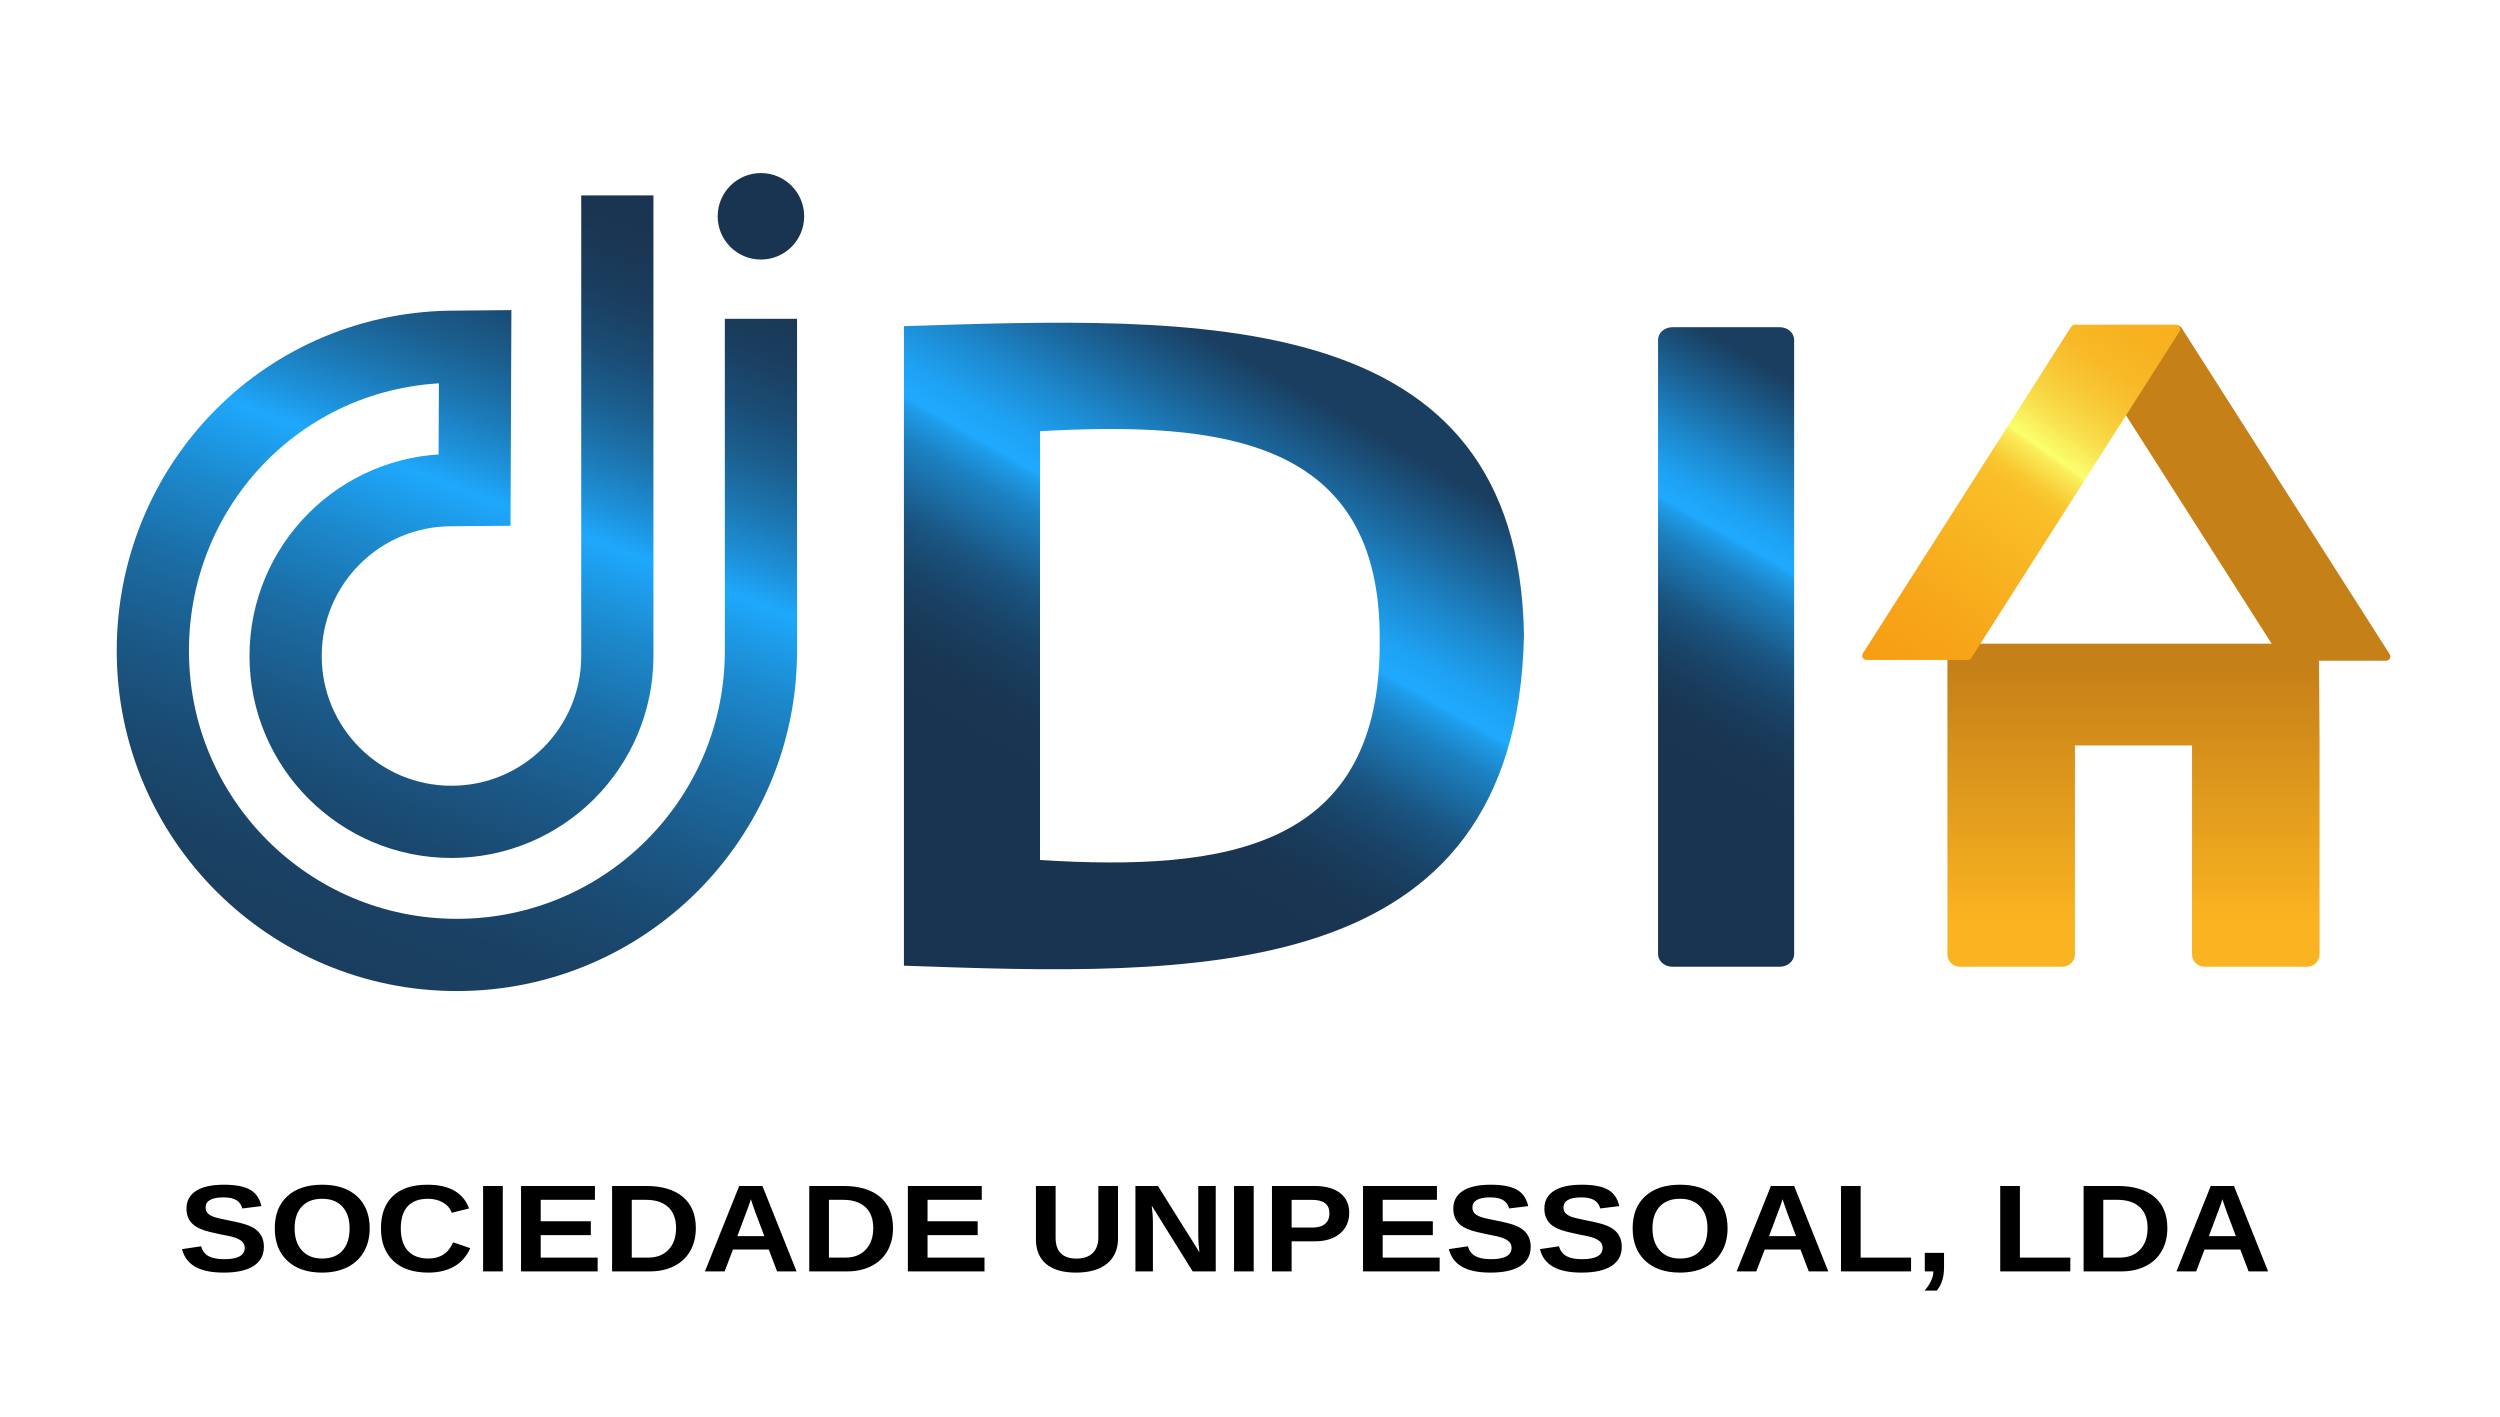
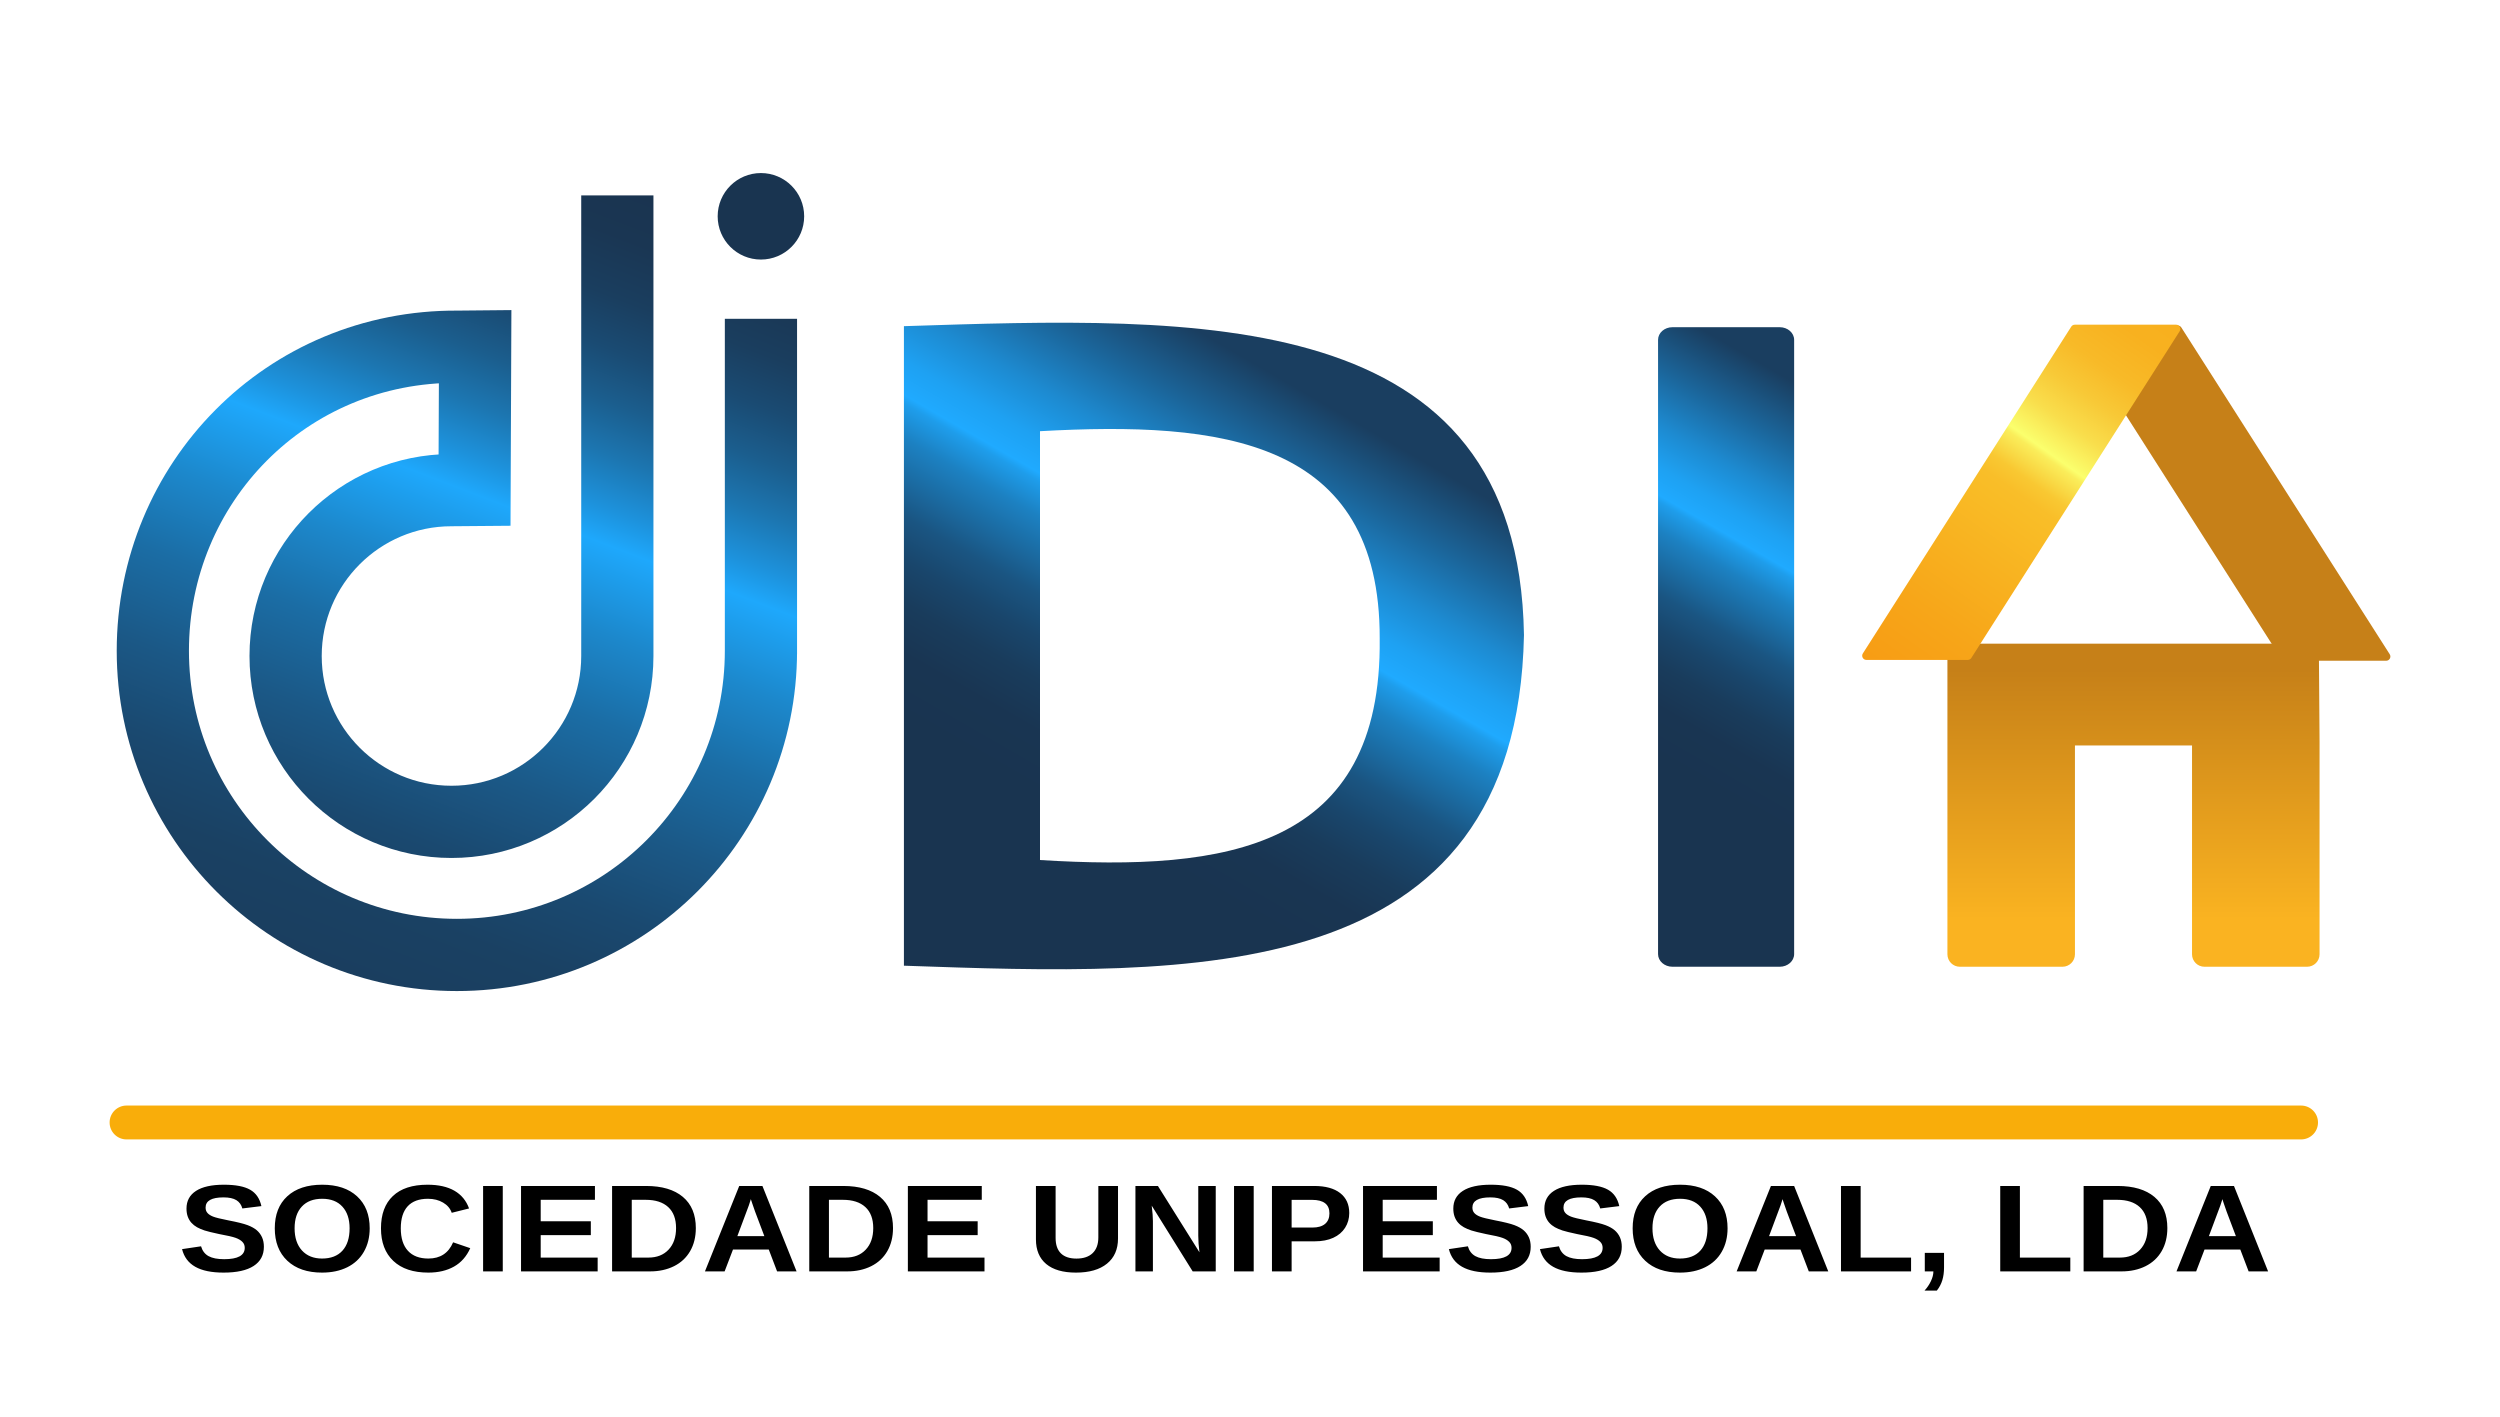
<svg xmlns="http://www.w3.org/2000/svg" xmlns:xlink="http://www.w3.org/1999/xlink" id="Layer_1" version="1.1" viewBox="510 280 900 510">
  <defs>
    <style>
      .st0 {
        fill: url(#linear-gradient2);
      }

      .st1 {
        fill: url(#linear-gradient1);
      }

      .st2 {
        fill: url(#linear-gradient3);
      }

      .st3 {
        fill: #c68018;
      }

      .st4 {
        font-family: Arial-BoldMT, Arial;
        font-size: 44.68px;
        font-weight: 700;
      }

      .st4, .st5 {
        isolation: isolate;
      }

      .st6 {
        fill: url(#linear-gradient);
      }

      .st7 {
        fill: none;
        stroke: url(#linear-gradient4);
        stroke-miterlimit: 10;
        stroke-width: 26px;
      }

      .st8 {
        fill: #f9ad0a;
      }

      .st9 {
        fill: #193450;
      }
    </style>
    <linearGradient id="linear-gradient" x1="1278.05" y1="471" x2="1278.05" y2="605.36" gradientTransform="translate(0 1082) scale(1 -1)" gradientUnits="userSpaceOnUse">
      <stop offset="0" stop-color="#fab321" />
      <stop offset=".67" stop-color="#c68018" />
    </linearGradient>
    <linearGradient id="linear-gradient1" x1="1173.62" y1="534.13" x2="1291.14" y2="700.47" gradientTransform="translate(0 1082) scale(1 -1)" gradientUnits="userSpaceOnUse">
      <stop offset="0" stop-color="#f7920e" />
      <stop offset=".28" stop-color="#f7a619" />
      <stop offset=".51" stop-color="#f9bc26" />
      <stop offset=".54" stop-color="#f9be29" />
      <stop offset=".57" stop-color="#f9c832" />
      <stop offset=".59" stop-color="#f9d743" />
      <stop offset=".62" stop-color="#faed5a" />
      <stop offset=".63" stop-color="#fbff6d" />
      <stop offset=".64" stop-color="#faf967" />
      <stop offset=".69" stop-color="#f9de4c" />
      <stop offset=".75" stop-color="#f8c937" />
      <stop offset=".81" stop-color="#f8ba28" />
      <stop offset=".89" stop-color="#f8b11f" />
      <stop offset="1" stop-color="#f8af1d" />
    </linearGradient>
    <linearGradient id="linear-gradient2" x1="851.51" y1="445.06" x2="986.34" y2="678.6" gradientTransform="translate(0 1082) scale(1 -1)" gradientUnits="userSpaceOnUse">
      <stop offset=".28" stop-color="#193450" />
      <stop offset=".36" stop-color="#193552" />
      <stop offset=".42" stop-color="#193c5c" />
      <stop offset=".47" stop-color="#19466c" />
      <stop offset=".52" stop-color="#1a5582" />
      <stop offset=".56" stop-color="#1b699f" />
      <stop offset=".61" stop-color="#1c81c2" />
      <stop offset=".65" stop-color="#1e9deb" />
      <stop offset=".66" stop-color="#1faaff" />
      <stop offset=".7" stop-color="#1ea1f2" />
      <stop offset=".76" stop-color="#1d8ad0" />
      <stop offset=".84" stop-color="#1b659a" />
      <stop offset=".93" stop-color="#1a3e60" />
    </linearGradient>
    <linearGradient id="linear-gradient3" x1="1076.33" y1="473.72" x2="1186.46" y2="664.46" xlink:href="#linear-gradient2" />
    <linearGradient id="linear-gradient4" x1="630.52" y1="453.35" x2="738.36" y2="734.29" gradientTransform="translate(0 1082) scale(1 -1)" gradientUnits="userSpaceOnUse">
      <stop offset="0" stop-color="#1a3e5f" />
      <stop offset=".09" stop-color="#1a4163" />
      <stop offset=".18" stop-color="#1a4970" />
      <stop offset=".28" stop-color="#1b5886" />
      <stop offset=".39" stop-color="#1b6da5" />
      <stop offset=".49" stop-color="#1c88cc" />
      <stop offset=".59" stop-color="#1ea8fc" />
      <stop offset=".63" stop-color="#1d92dc" />
      <stop offset=".69" stop-color="#1c76b1" />
      <stop offset=".75" stop-color="#1b5e8e" />
      <stop offset=".81" stop-color="#1a4b73" />
      <stop offset=".87" stop-color="#1a3e5f" />
      <stop offset=".94" stop-color="#1a3653" />
      <stop offset="1" stop-color="#1a3450" />
    </linearGradient>
  </defs>
  <path class="st3" d="M1332.54,517.87h36.48c1.2,0,1.93-1.33,1.28-2.34l-75.02-117.64c-.28-.44-.76-.7-1.28-.7h-36.48c-1.2,0-1.93,1.33-1.28,2.34l75.02,117.64c.28.44.76.7,1.28.7h0Z" />
  <g id="House2">
    <path class="st6" d="M1344.77,511.71h-133.7v111.84c0,2.47,2.01,4.48,4.48,4.48h36.95c2.47,0,4.48-2.01,4.48-4.48v-75.19h42.15v75.19c0,2.47,2.01,4.48,4.48,4.48h36.95c2.47,0,4.48-2.01,4.48-4.48v-76.56l-.26-35.29h0Z" />
    <g id="Roof2">
      <path class="st1" d="M1218.39,517.57h-36.48c-1.2,0-1.93-1.33-1.28-2.34l75.02-117.64c.28-.44.76-.7,1.28-.7h36.48c1.2,0,1.93,1.33,1.28,2.34l-75.02,117.64c-.28.44-.76.7-1.28.7h0Z" />
    </g>
  </g>
  <g>
    <path class="st0" d="M835.41,397.42c105.35-3.36,221.27-8.43,223.22,111.19-2.59,127.7-120.36,122.59-223.22,119.04v-230.23h0ZM884.4,589.61c67.34,4.17,123.16-4.02,122.29-79.67.24-72.16-57.26-78.33-122.29-74.71v154.38h0Z" />
    <path class="st2" d="M1155.89,402.34v221.14c0,2.51-2.32,4.55-5.19,4.55h-38.61c-2.87,0-5.19-2.04-5.19-4.55v-221.14c0-2.51,2.32-4.55,5.19-4.55h38.61c2.87,0,5.19,2.04,5.19,4.55Z" />
  </g>
+   <rect class="st8" x="549.46" y="678" width="795.02" height="12.19" rx="6.09" ry="6.09" />
  <g>
    <g id="J3">
      <path class="st7" d="M732.24,350.35v165.9-.09c0,32.98-26.73,59.71-59.71,59.71s-59.71-26.73-59.71-59.71,26.73-59.71,59.71-59.71l8.31-.07.21-51.62-6.21.06c-61.78-.42-109.82,49.05-109.82,109.5s49.01,109.46,109.46,109.46,109.46-49.01,109.46-109.46v1.18-120.72,119.53" />
    </g>
    <circle class="st9" cx="783.93" cy="357.87" r="15.57" />
  </g>
  <g class="st5">
    <text class="st4" transform="translate(574.13 737.7) scale(1.1 1)">
      <tspan x="0" y="0">SOCIEDADE UNIPESSOAL, LDA</tspan>
    </text>
  </g>
</svg>
